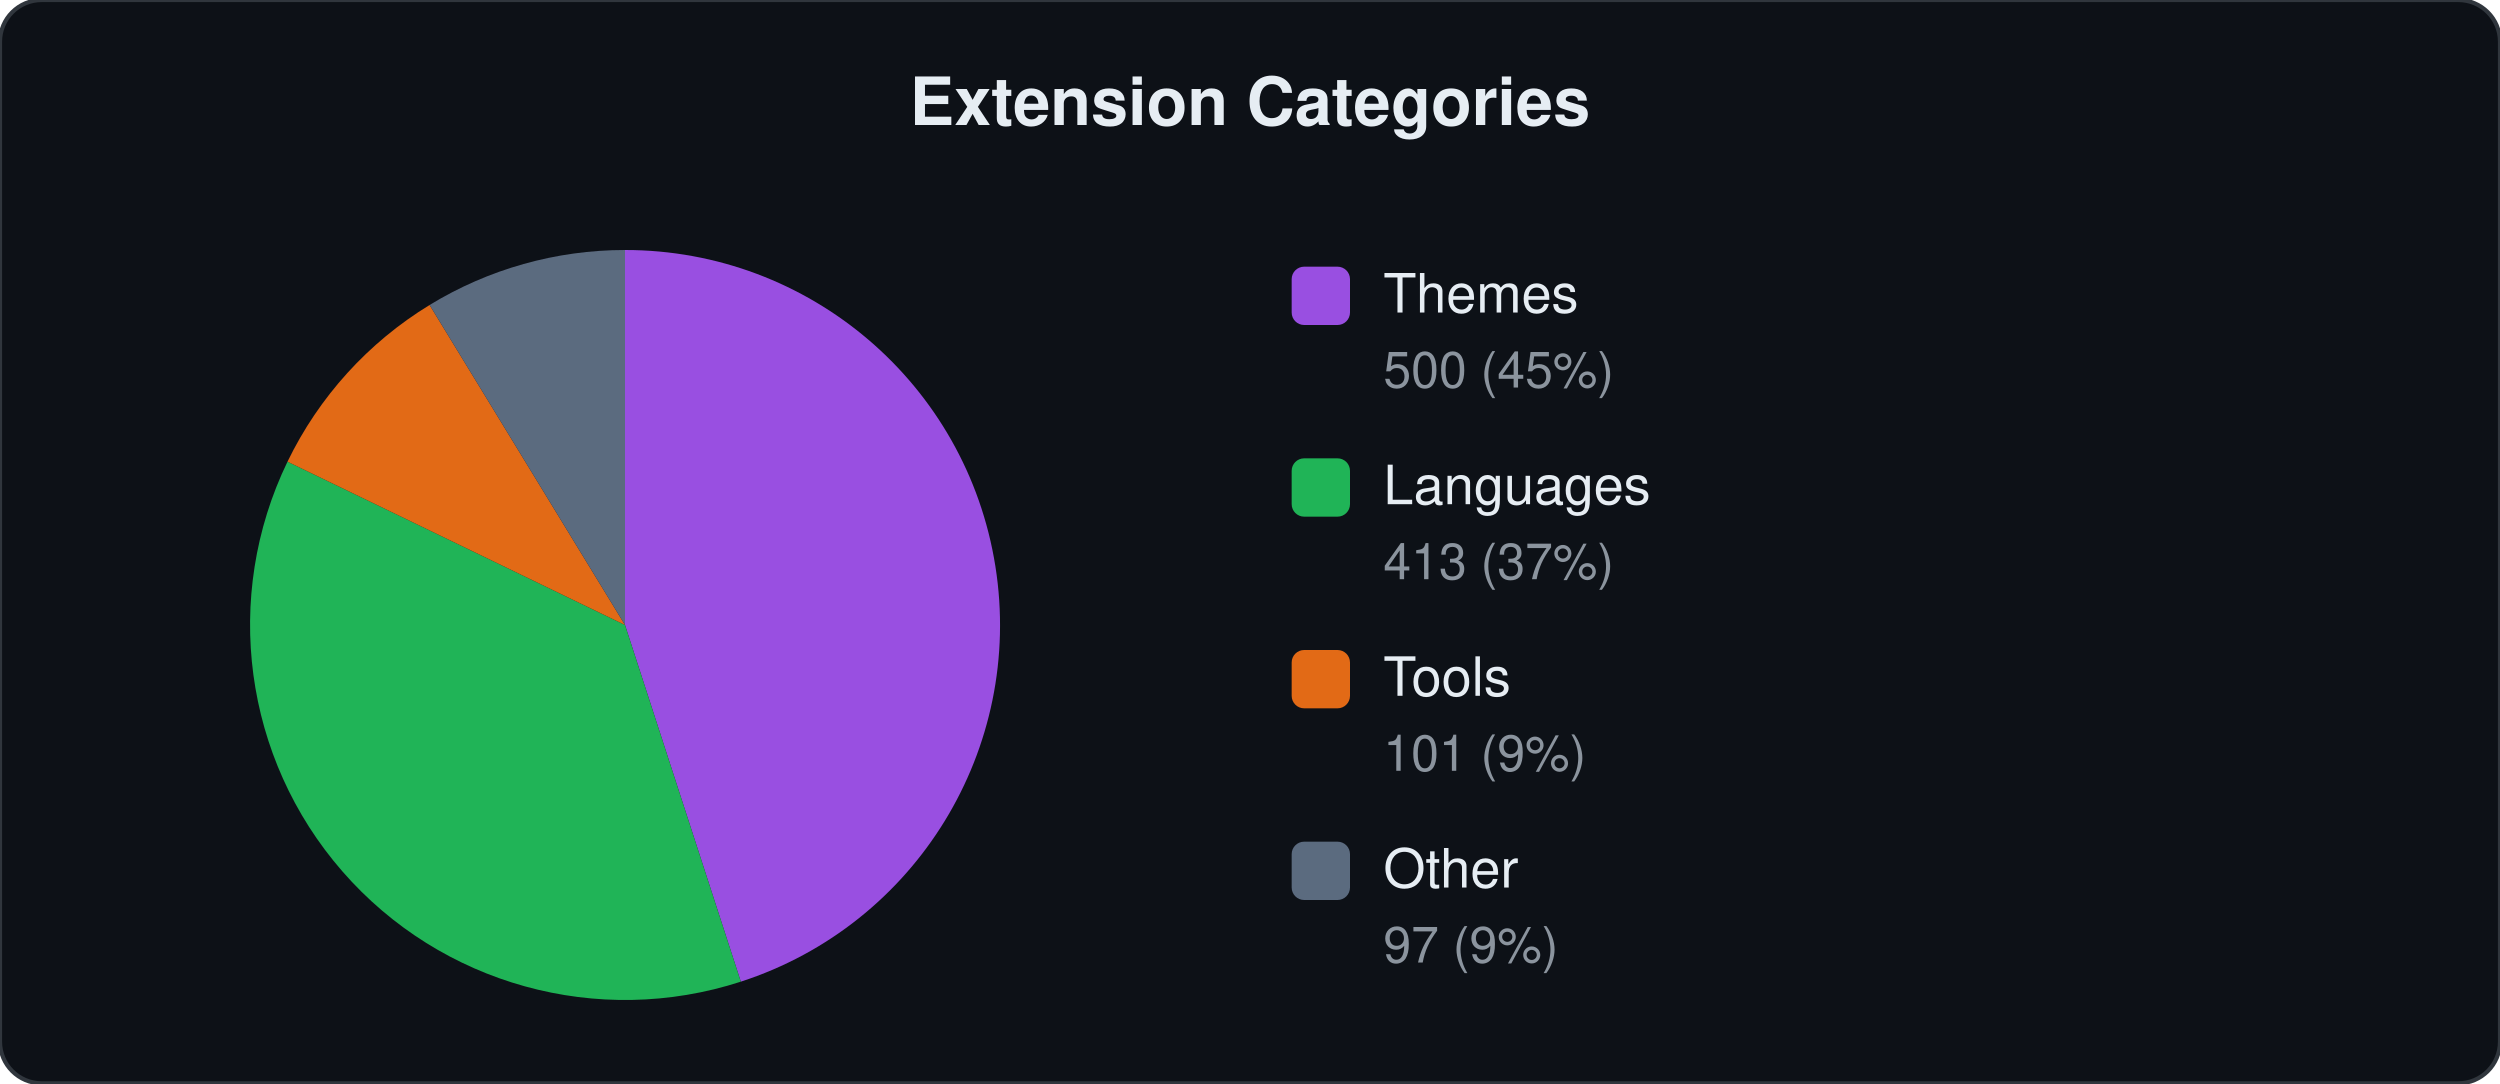
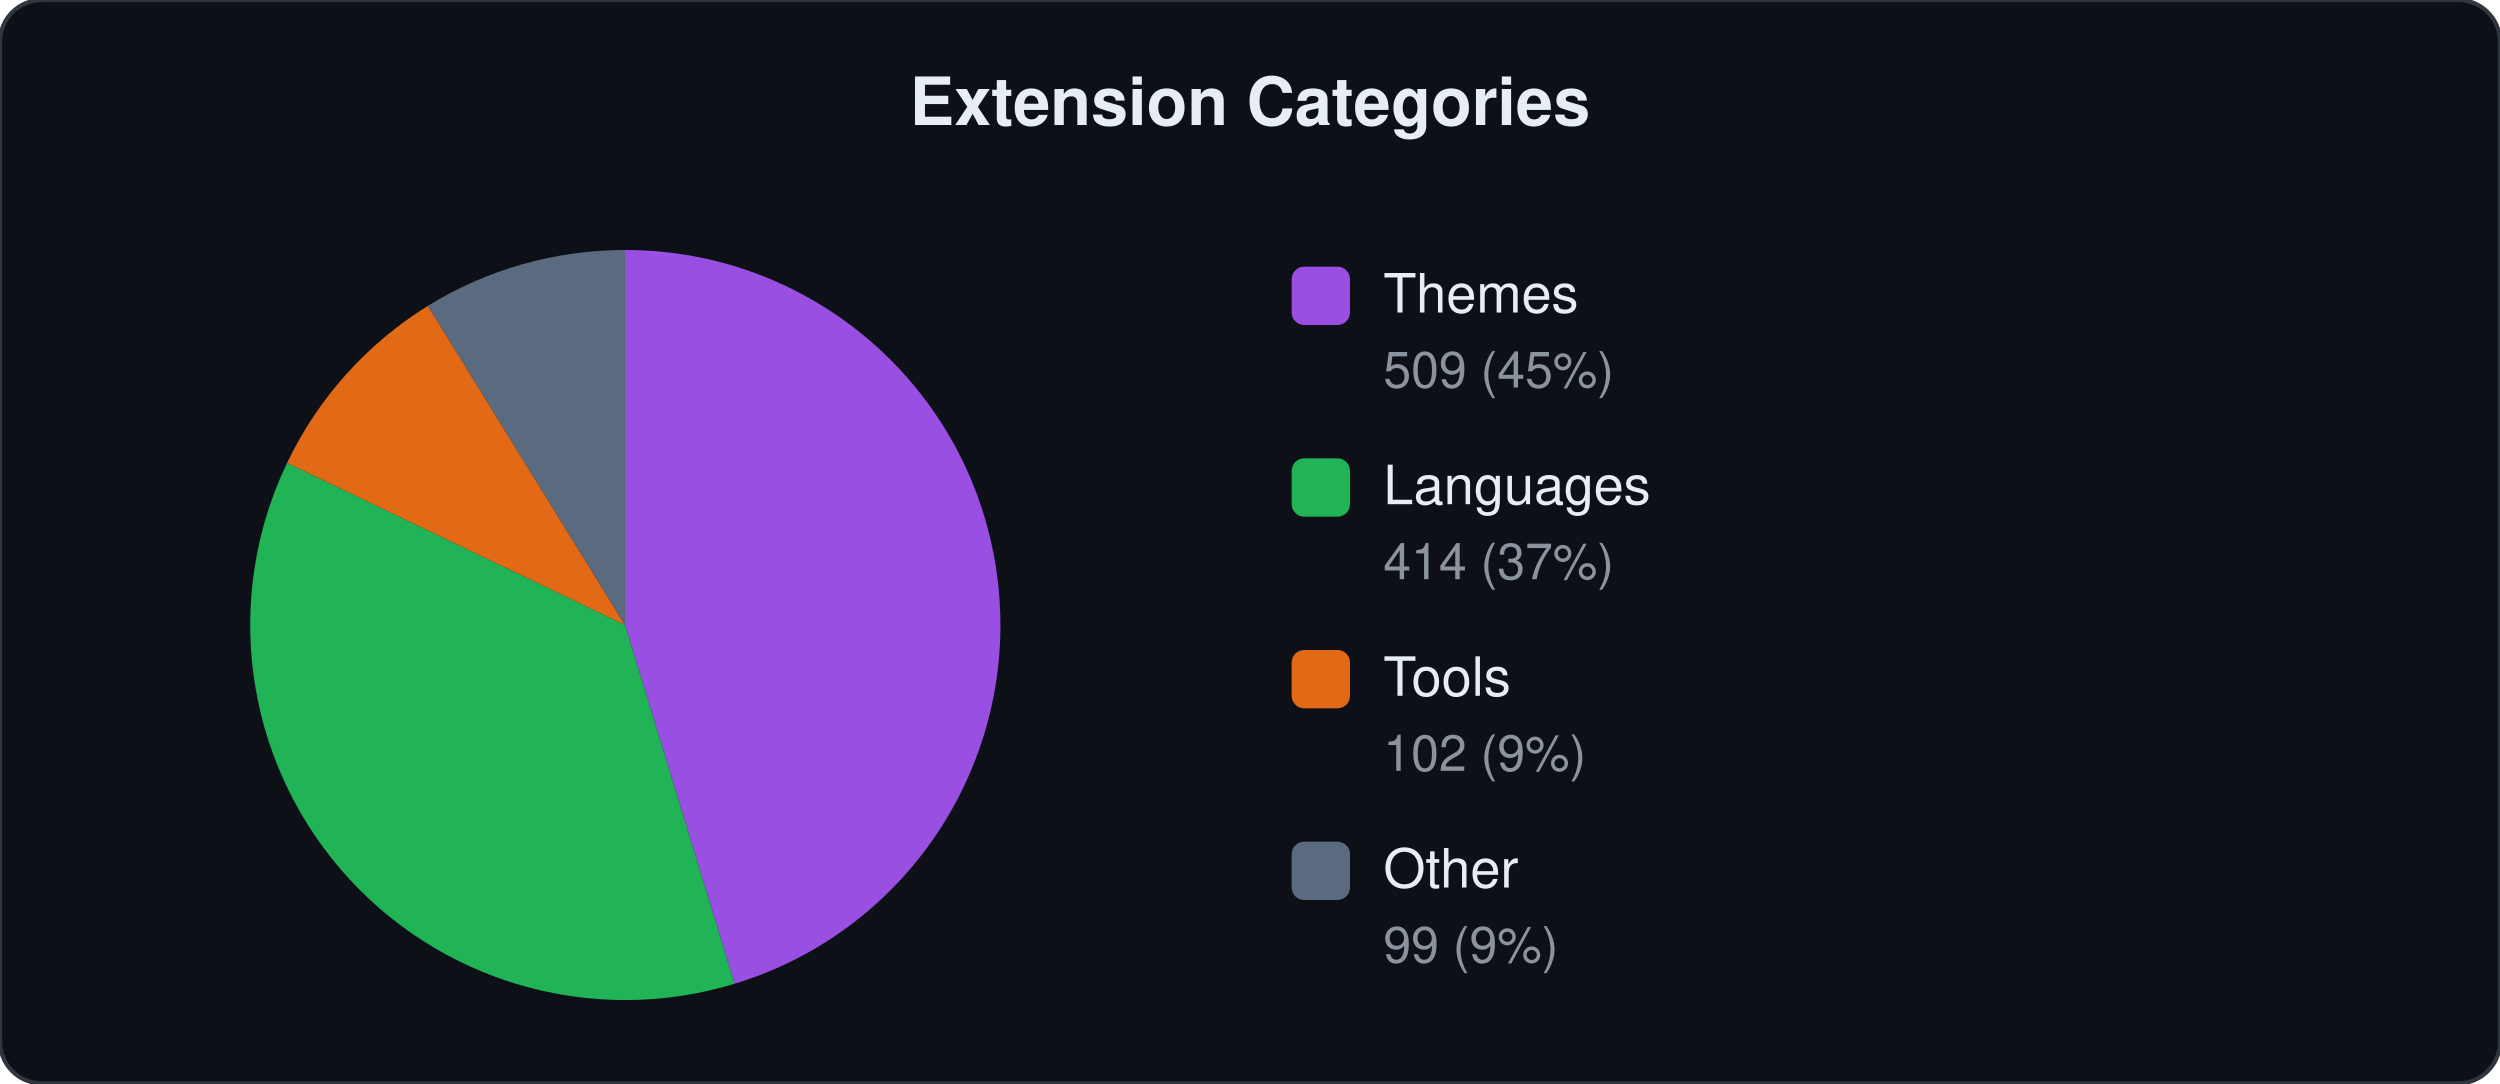
<svg xmlns="http://www.w3.org/2000/svg" viewBox="0 0 600 260" width="600" height="260">
  <style>text{font-family:-apple-system,BlinkMacSystemFont,"Segoe UI",Helvetica,Arial,sans-serif;fill:#e6edf3}.label{font-size:13px}.count{font-size:12px;fill:#8b949e}.title{font-size:16px;font-weight:600}</style>
  <rect width="600" height="260" rx="10" fill="#0d1117" stroke="#30363d" stroke-width="1" />
  <text x="300" y="30" text-anchor="middle" class="title">Extension Categories</text>
-   <path d="M150.0,150.0 L150.0,60.0 A90,90 0 0,1 177.8,235.6 Z" fill="#a855f7" opacity="0.9" />
-   <path d="M150.0,150.0 L177.8,235.6 A90,90 0 0,1 69.0,110.8 Z" fill="#22c55e" opacity="0.9" />
-   <path d="M150.0,150.0 L69.0,110.8 A90,90 0 0,1 103.1,73.2 Z" fill="#f97316" opacity="0.9" />
-   <path d="M150.0,150.0 L103.1,73.2 A90,90 0 0,1 150.0,60.0 Z" fill="#64748b" opacity="0.9" />
+   <path d="M150.0,150.0 L150.0,60.0 A90,90 0 0,1 176.3,236.1 Z" fill="#a855f7" opacity="0.9" />
+   <path d="M150.0,150.0 L176.3,236.1 A90,90 0 0,1 68.9,111.1 Z" fill="#22c55e" opacity="0.9" />
+   <path d="M150.0,150.0 L68.9,111.1 A90,90 0 0,1 102.7,73.4 Z" fill="#f97316" opacity="0.9" />
+   <path d="M150.0,150.0 L102.7,73.4 A90,90 0 0,1 150.0,60.0 Z" fill="#64748b" opacity="0.9" />
  <rect x="310" y="64" width="14" height="14" rx="3" fill="#a855f7" opacity="0.9" />
  <text x="332" y="75" class="label">Themes</text>
-   <text x="332" y="93" class="count">500 (45%)</text>
+   <text x="332" y="93" class="count">509 (45%)</text>
  <rect x="310" y="110" width="14" height="14" rx="3" fill="#22c55e" opacity="0.9" />
  <text x="332" y="121" class="label">Languages</text>
-   <text x="332" y="139" class="count">413 (37%)</text>
+   <text x="332" y="139" class="count">414 (37%)</text>
  <rect x="310" y="156" width="14" height="14" rx="3" fill="#f97316" opacity="0.9" />
  <text x="332" y="167" class="label">Tools</text>
-   <text x="332" y="185" class="count">101 (9%)</text>
+   <text x="332" y="185" class="count">102 (9%)</text>
  <rect x="310" y="202" width="14" height="14" rx="3" fill="#64748b" opacity="0.9" />
  <text x="332" y="213" class="label">Other</text>
-   <text x="332" y="231" class="count">97 (9%)</text>
+   <text x="332" y="231" class="count">99 (9%)</text>
</svg>
